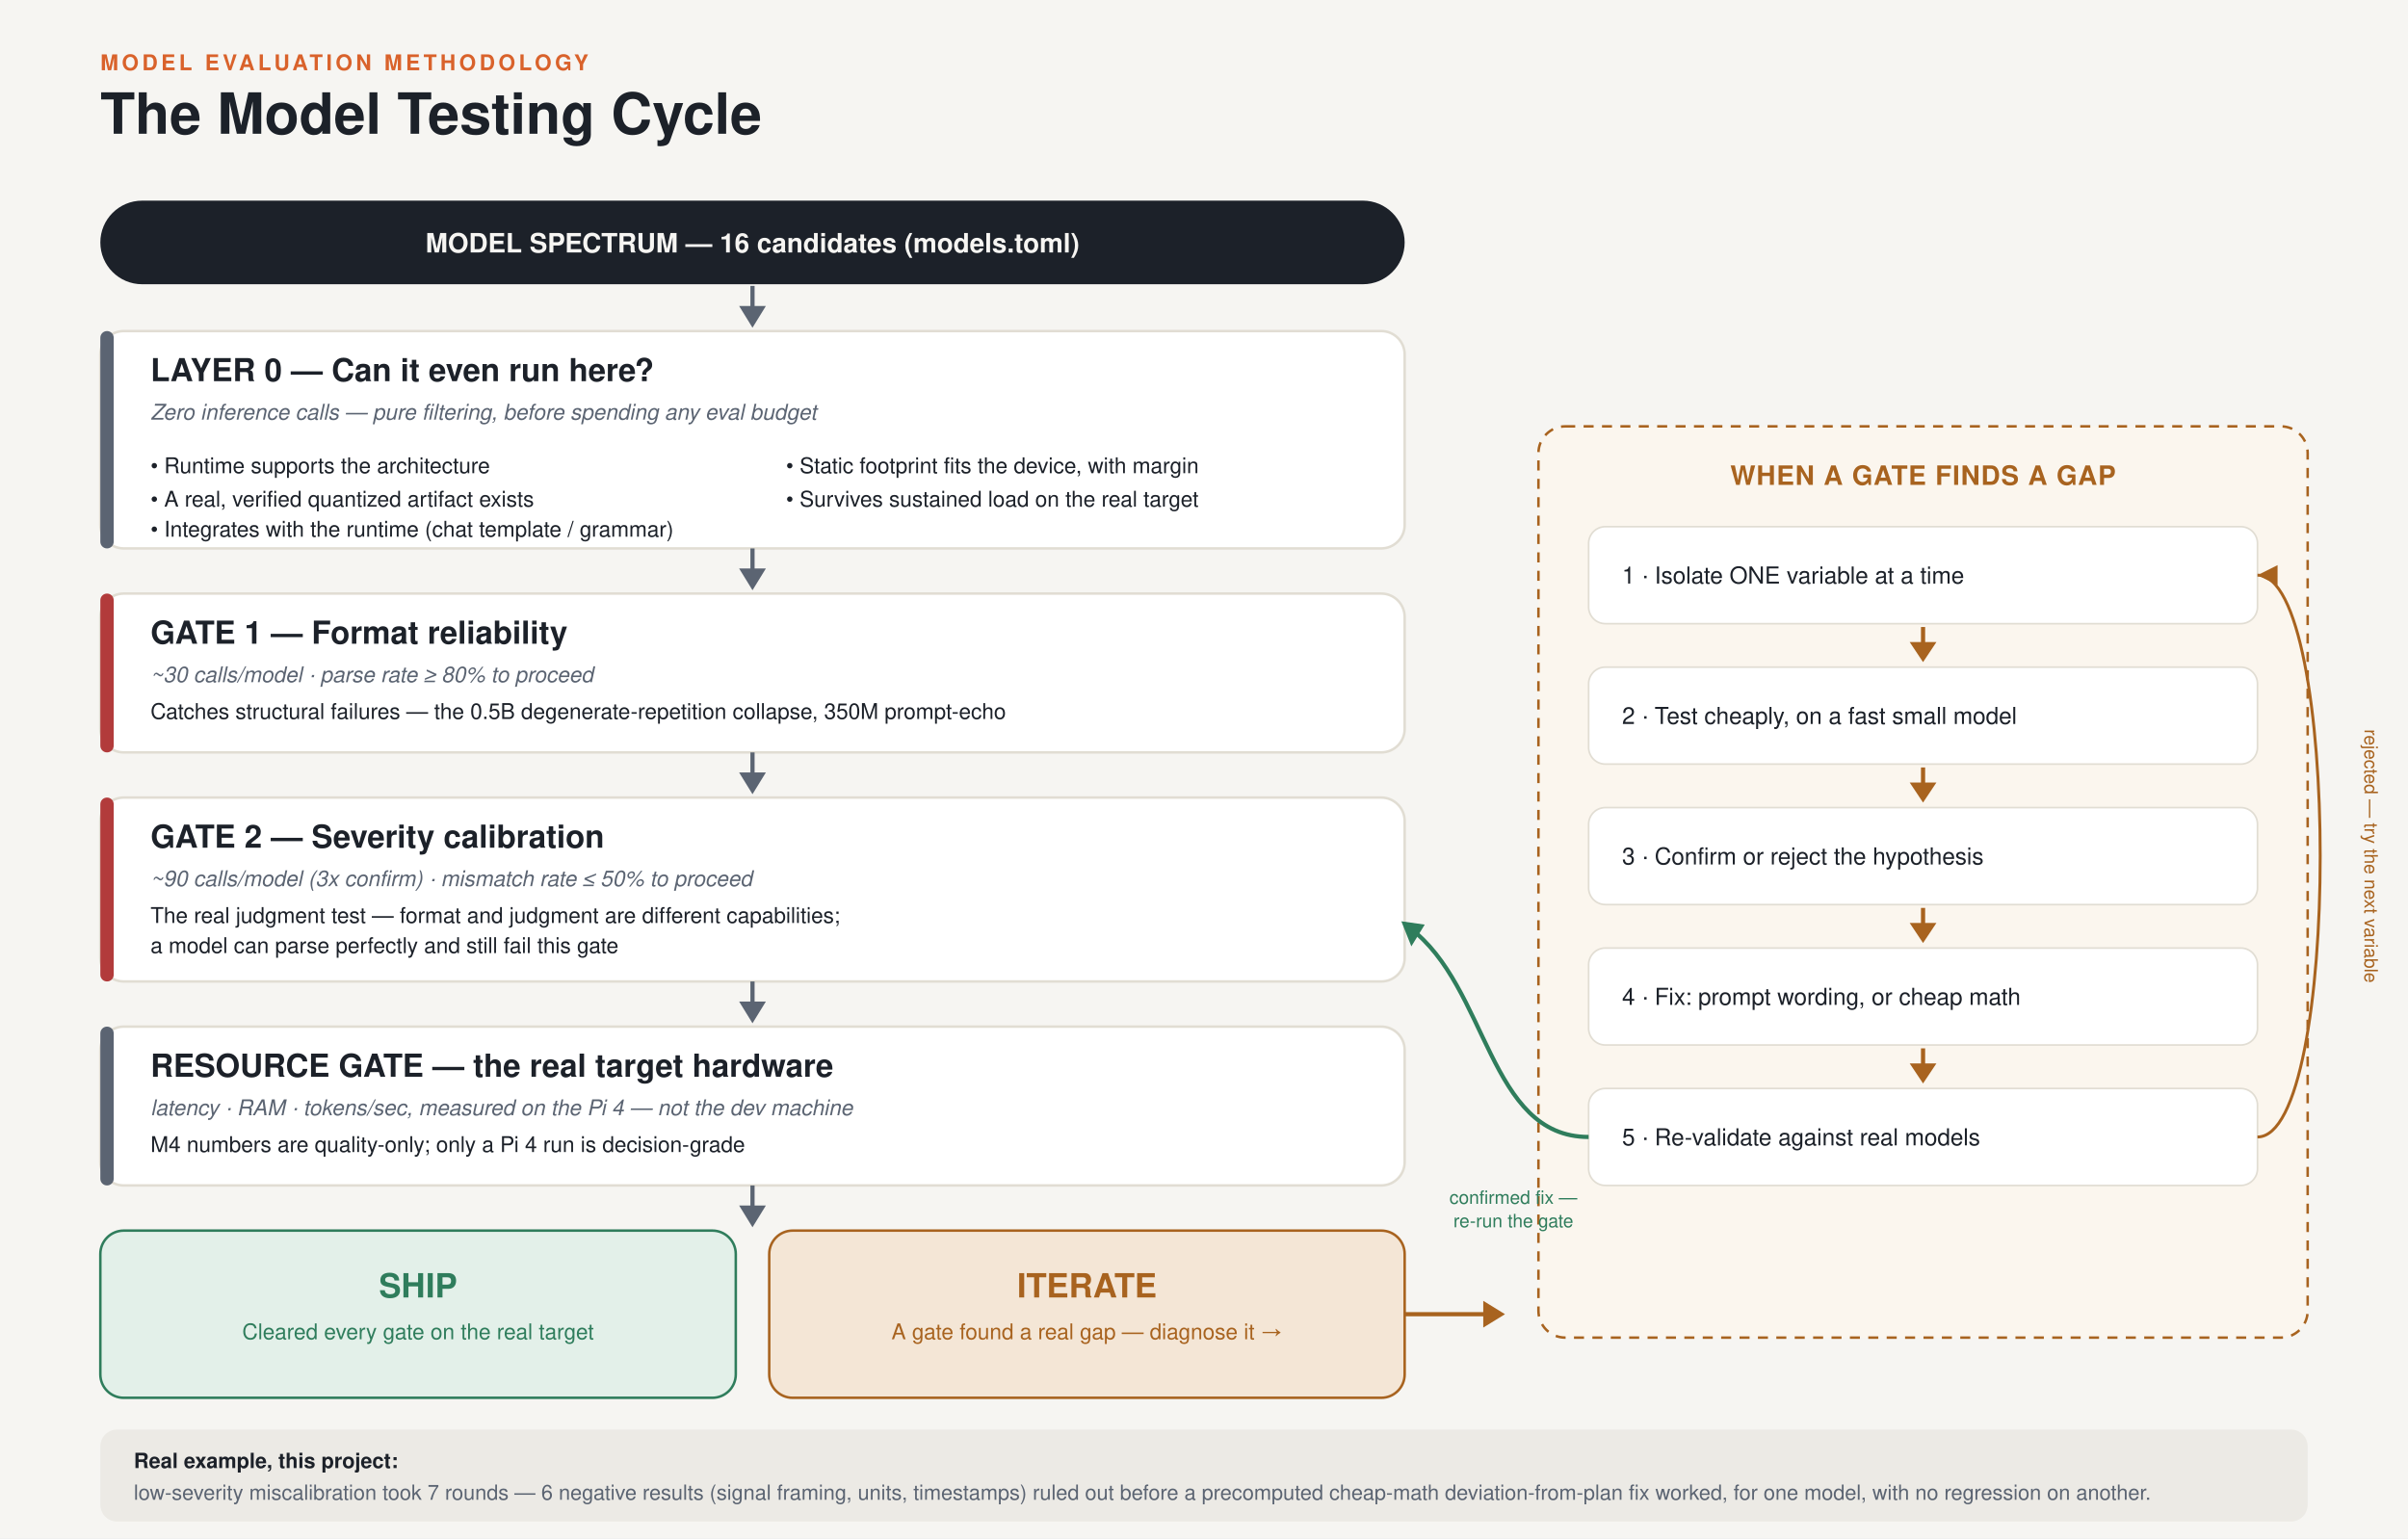
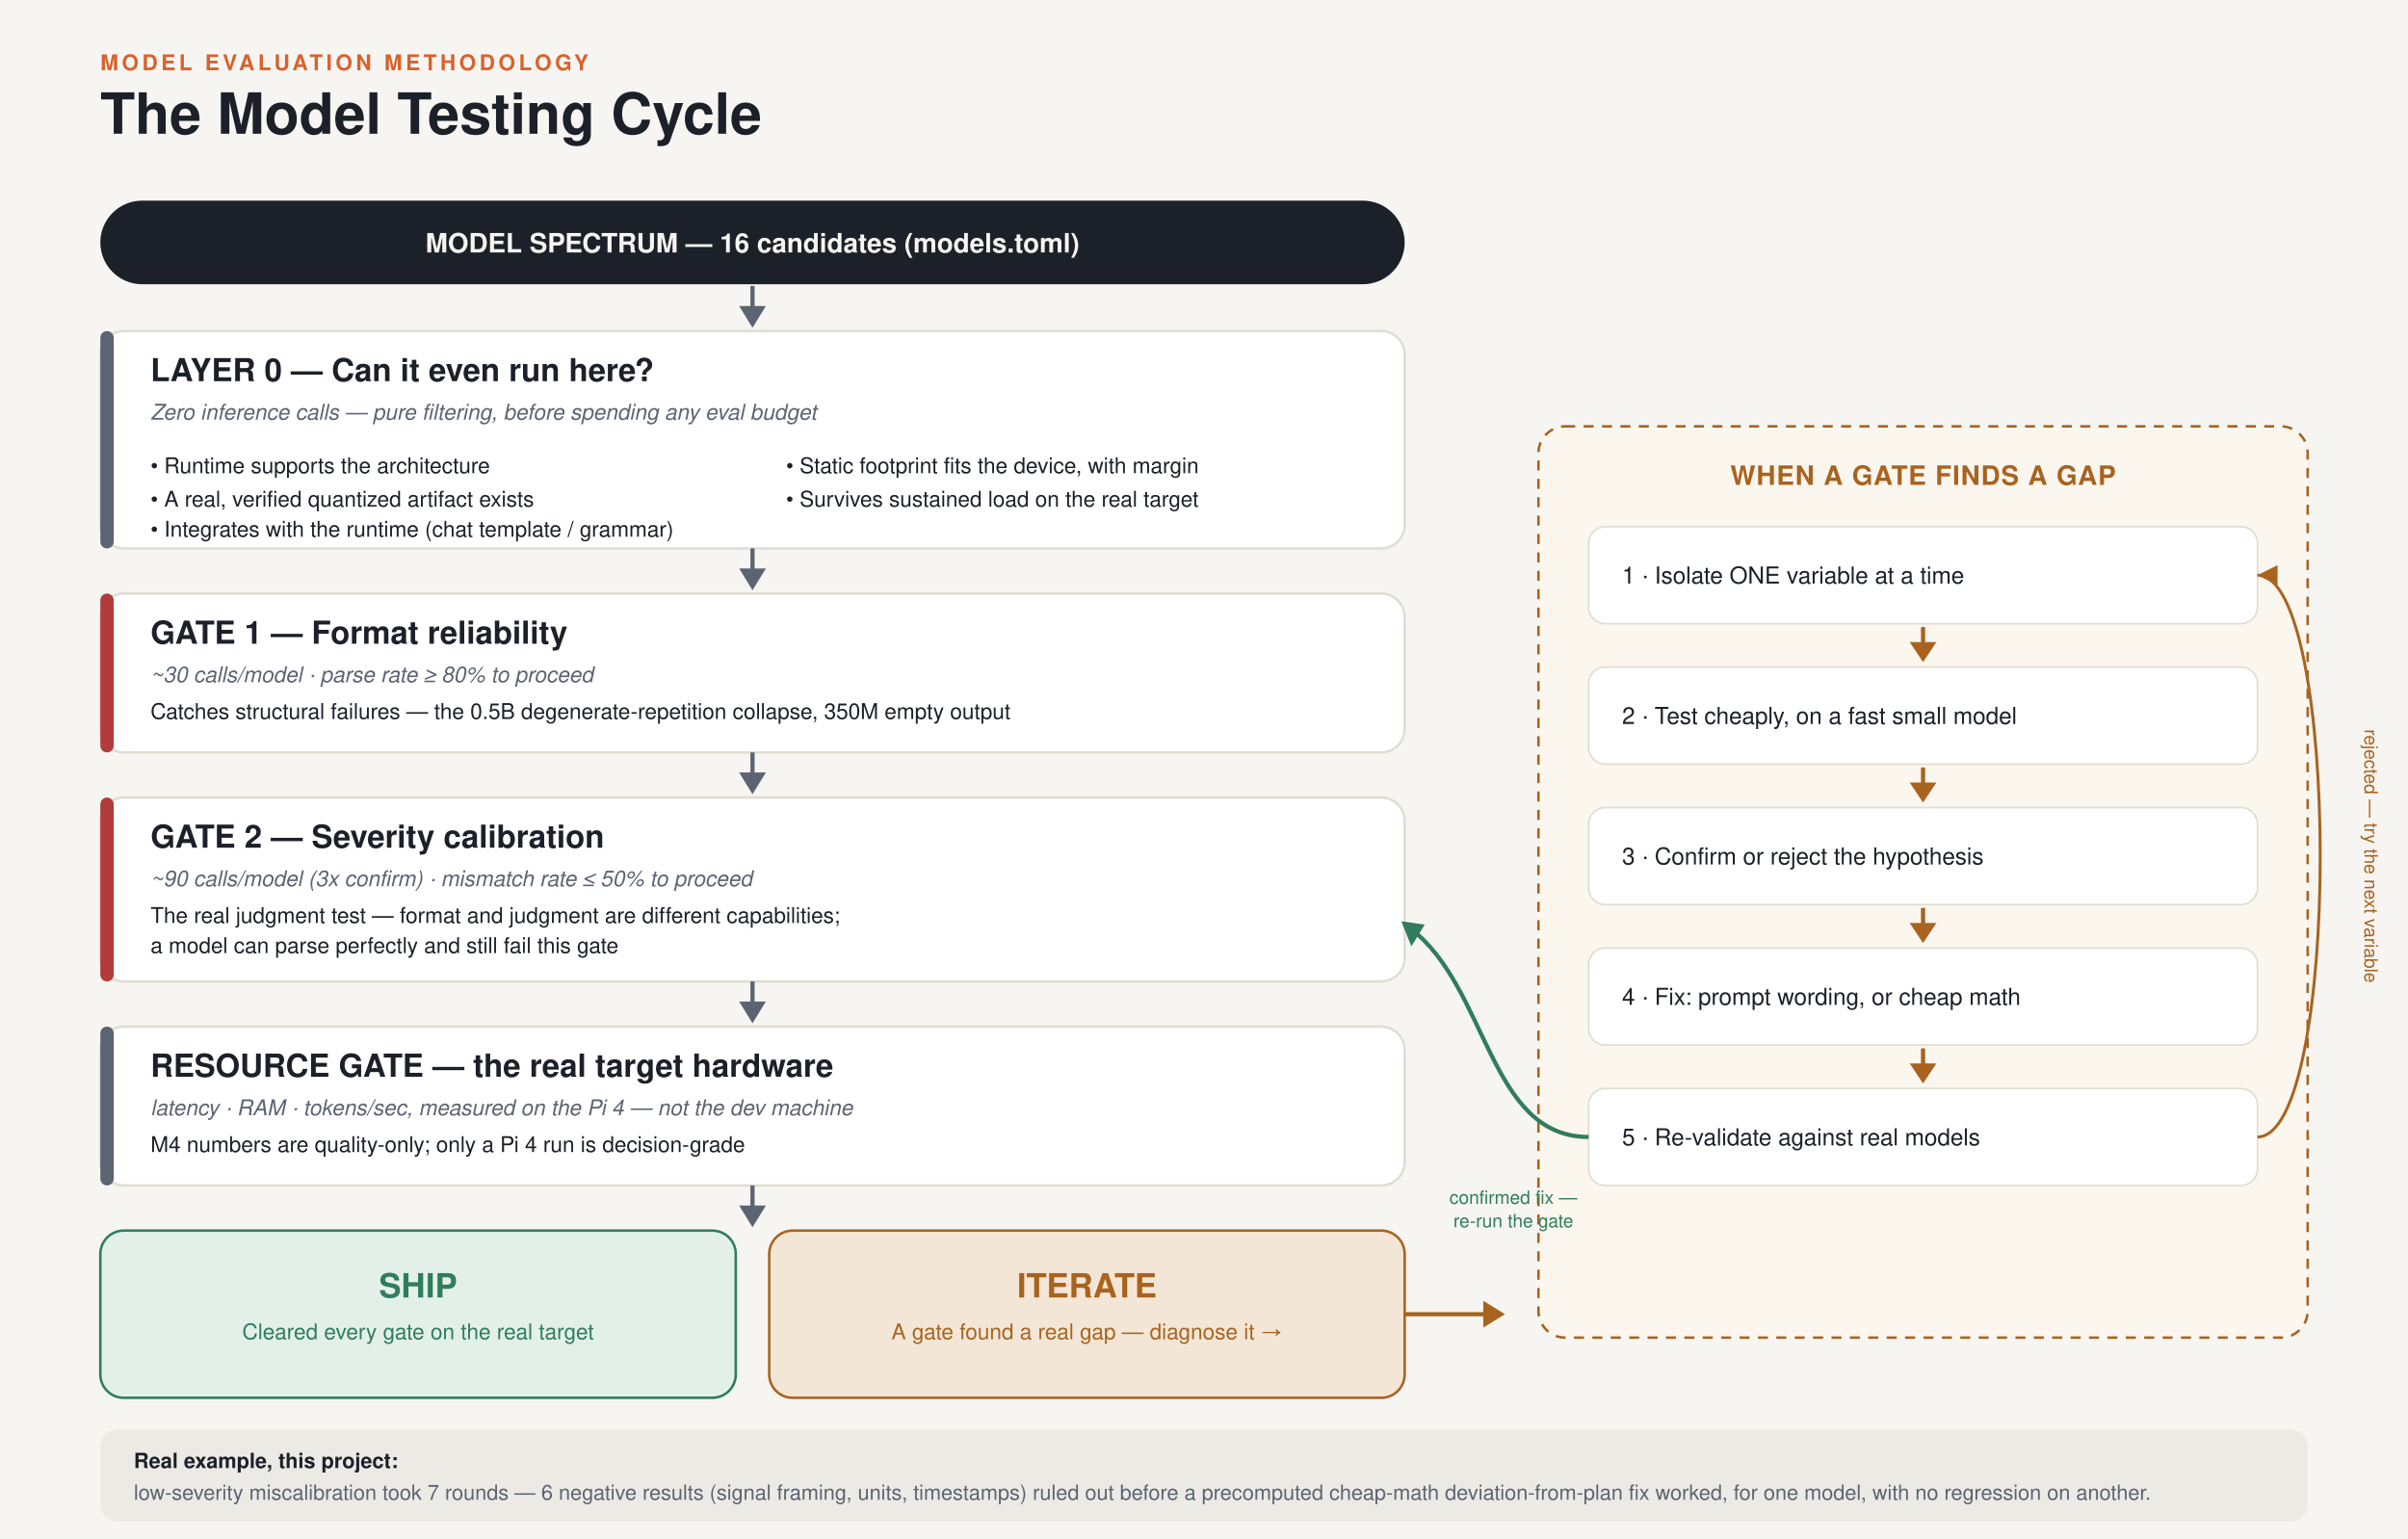
<svg xmlns="http://www.w3.org/2000/svg" viewBox="0 0 1440 920" font-family="Helvetica, Arial, sans-serif">
  <rect x="0" y="0" width="1440" height="920" fill="#f6f5f2" />
  <text x="60" y="42" font-size="13" font-weight="700" letter-spacing="2" fill="#d9622b">MODEL EVALUATION METHODOLOGY</text>
  <text x="60" y="80" font-size="34" font-weight="700" fill="#1c2129">The Model Testing Cycle</text>
  <rect x="60" y="120" width="780" height="50" rx="25" fill="#1c2129" />
  <text x="450" y="151" font-size="16" font-weight="600" fill="#f6f5f2" text-anchor="middle">MODEL SPECTRUM — 16 candidates (models.toml)</text>
  <line x1="450" y1="171" x2="450" y2="189" stroke="#5b6472" stroke-width="2.5" />
  <polygon points="450,196 442,183 458,183" fill="#5b6472" />
  <rect x="60" y="198" width="780" height="130" rx="14" fill="#ffffff" stroke="#e1ddd3" stroke-width="1.5" />
  <rect x="60" y="198" width="8" height="130" rx="4" fill="#5b6472" />
  <text x="90" y="228" font-size="19" font-weight="700" fill="#1c2129">LAYER 0 — Can it even run here?</text>
  <text x="90" y="251" font-size="13" fill="#5b6472" font-style="italic">Zero inference calls — pure filtering, before spending any eval budget</text>
  <text x="90" y="283" font-size="13" fill="#1c2129">•  Runtime supports the architecture</text>
  <text x="90" y="303" font-size="13" fill="#1c2129">•  A real, verified quantized artifact exists</text>
  <text x="470" y="283" font-size="13" fill="#1c2129">•  Static footprint fits the device, with margin</text>
  <text x="470" y="303" font-size="13" fill="#1c2129">•  Survives sustained load on the real target</text>
  <text x="90" y="321" font-size="13" fill="#1c2129">•  Integrates with the runtime (chat template / grammar)</text>
  <line x1="450" y1="328" x2="450" y2="346" stroke="#5b6472" stroke-width="2.5" />
  <polygon points="450,353 442,340 458,340" fill="#5b6472" />
  <rect x="60" y="355" width="780" height="95" rx="14" fill="#ffffff" stroke="#e1ddd3" stroke-width="1.5" />
  <rect x="60" y="355" width="8" height="95" rx="4" fill="#b23b3b" />
  <text x="90" y="385" font-size="19" font-weight="700" fill="#1c2129">GATE 1 — Format reliability</text>
  <text x="90" y="408" font-size="13" fill="#5b6472" font-style="italic">~30 calls/model · parse rate ≥ 80% to proceed</text>
-   <text x="90" y="430" font-size="13" fill="#1c2129">Catches structural failures — the 0.5B degenerate-repetition collapse, 350M prompt-echo</text>
+   <text x="90" y="430" font-size="13" fill="#1c2129">Catches structural failures — the 0.5B degenerate-repetition collapse, 350M empty output</text>
  <line x1="450" y1="450" x2="450" y2="468" stroke="#5b6472" stroke-width="2.5" />
  <polygon points="450,475 442,462 458,462" fill="#5b6472" />
  <rect x="60" y="477" width="780" height="110" rx="14" fill="#ffffff" stroke="#e1ddd3" stroke-width="1.5" />
  <rect x="60" y="477" width="8" height="110" rx="4" fill="#b23b3b" />
  <text x="90" y="507" font-size="19" font-weight="700" fill="#1c2129">GATE 2 — Severity calibration</text>
  <text x="90" y="530" font-size="13" fill="#5b6472" font-style="italic">~90 calls/model (3x confirm) · mismatch rate ≤ 50% to proceed</text>
  <text x="90" y="552" font-size="13" fill="#1c2129">The real judgment test — format and judgment are different capabilities;</text>
  <text x="90" y="570" font-size="13" fill="#1c2129">a model can parse perfectly and still fail this gate</text>
  <line x1="450" y1="587" x2="450" y2="605" stroke="#5b6472" stroke-width="2.5" />
  <polygon points="450,612 442,599 458,599" fill="#5b6472" />
  <rect x="60" y="614" width="780" height="95" rx="14" fill="#ffffff" stroke="#e1ddd3" stroke-width="1.5" />
  <rect x="60" y="614" width="8" height="95" rx="4" fill="#5b6472" />
  <text x="90" y="644" font-size="19" font-weight="700" fill="#1c2129">RESOURCE GATE — the real target hardware</text>
  <text x="90" y="667" font-size="13" fill="#5b6472" font-style="italic">latency · RAM · tokens/sec, measured on the Pi 4 — not the dev machine</text>
  <text x="90" y="689" font-size="13" fill="#1c2129">M4 numbers are quality-only; only a Pi 4 run is decision-grade</text>
  <line x1="450" y1="709" x2="450" y2="727" stroke="#5b6472" stroke-width="2.5" />
  <polygon points="450,734 442,721 458,721" fill="#5b6472" />
  <rect x="60" y="736" width="380" height="100" rx="14" fill="#e3f0e9" stroke="#2f7d5c" stroke-width="1.5" />
  <text x="250" y="776" font-size="20" font-weight="700" fill="#2f7d5c" text-anchor="middle">SHIP</text>
  <text x="250" y="801" font-size="13" fill="#2f7d5c" text-anchor="middle">Cleared every gate on the real target</text>
  <rect x="460" y="736" width="380" height="100" rx="14" fill="#f4e6d6" stroke="#a8631f" stroke-width="1.5" />
  <text x="650" y="776" font-size="20" font-weight="700" fill="#a8631f" text-anchor="middle">ITERATE</text>
  <text x="650" y="801" font-size="13" fill="#a8631f" text-anchor="middle">A gate found a real gap — diagnose it →</text>
  <line x1="840" y1="786" x2="893" y2="786" stroke="#a8631f" stroke-width="2.5" />
  <polygon points="900,786 887,778 887,794" fill="#a8631f" />
  <rect x="920" y="255" width="460" height="545" rx="16" fill="#fbf6ee" stroke="#a8631f" stroke-width="1.5" stroke-dasharray="6 5" />
  <text x="1150" y="290" font-size="16" font-weight="700" fill="#a8631f" text-anchor="middle" letter-spacing="0.5">WHEN A GATE FINDS A GAP</text>
  <rect x="950" y="315" width="400" height="58" rx="10" fill="#ffffff" stroke="#e1ddd3" />
  <text x="970" y="349" font-size="14" fill="#1c2129">1 · Isolate ONE variable at a time</text>
  <line x1="1150" y1="375" x2="1150" y2="389" stroke="#a8631f" stroke-width="2.5" />
  <polygon points="1150,396 1142,384 1158,384" fill="#a8631f" />
  <rect x="950" y="399" width="400" height="58" rx="10" fill="#ffffff" stroke="#e1ddd3" />
  <text x="970" y="433" font-size="14" fill="#1c2129">2 · Test cheaply, on a fast small model</text>
  <line x1="1150" y1="459" x2="1150" y2="473" stroke="#a8631f" stroke-width="2.5" />
  <polygon points="1150,480 1142,468 1158,468" fill="#a8631f" />
  <rect x="950" y="483" width="400" height="58" rx="10" fill="#ffffff" stroke="#e1ddd3" />
  <text x="970" y="517" font-size="14" fill="#1c2129">3 · Confirm or reject the hypothesis</text>
  <line x1="1150" y1="543" x2="1150" y2="557" stroke="#a8631f" stroke-width="2.5" />
  <polygon points="1150,564 1142,552 1158,552" fill="#a8631f" />
  <rect x="950" y="567" width="400" height="58" rx="10" fill="#ffffff" stroke="#e1ddd3" />
  <text x="970" y="601" font-size="14" fill="#1c2129">4 · Fix: prompt wording, or cheap math</text>
  <line x1="1150" y1="627" x2="1150" y2="641" stroke="#a8631f" stroke-width="2.5" />
  <polygon points="1150,648 1142,636 1158,636" fill="#a8631f" />
  <rect x="950" y="651" width="400" height="58" rx="10" fill="#ffffff" stroke="#e1ddd3" />
  <text x="970" y="685" font-size="14" fill="#1c2129">5 · Re-validate against real models</text>
  <path d="M 1350 680 C 1400 680 1400 344 1350 344" stroke="#a8631f" stroke-width="1.75" fill="none" />
  <polygon points="1350,344 1362,338 1362,350" fill="#a8631f" />
  <text x="1414" y="512" font-size="11" fill="#a8631f" text-anchor="middle" transform="rotate(90 1414 512)">rejected — try the next variable</text>
  <path d="M 950 680 C 890 680 890 590 843 555" stroke="#2f7d5c" stroke-width="2.5" fill="none" />
  <polygon points="838,551 852,553 844,566" fill="#2f7d5c" />
  <text x="905" y="720" font-size="11" fill="#2f7d5c" text-anchor="middle">confirmed fix —</text>
  <text x="905" y="734" font-size="11" fill="#2f7d5c" text-anchor="middle">re-run the gate</text>
  <rect x="60" y="855" width="1320" height="55" rx="10" fill="#eceae5" />
  <text x="80" y="878" font-size="12.5" font-weight="600" fill="#1c2129">Real example, this project:</text>
  <text x="80" y="897" font-size="12.5" fill="#5b6472">low-severity miscalibration took 7 rounds — 6 negative results (signal framing, units, timestamps) ruled out before a precomputed cheap-math deviation-from-plan fix worked, for one model, with no regression on another.</text>
</svg>
